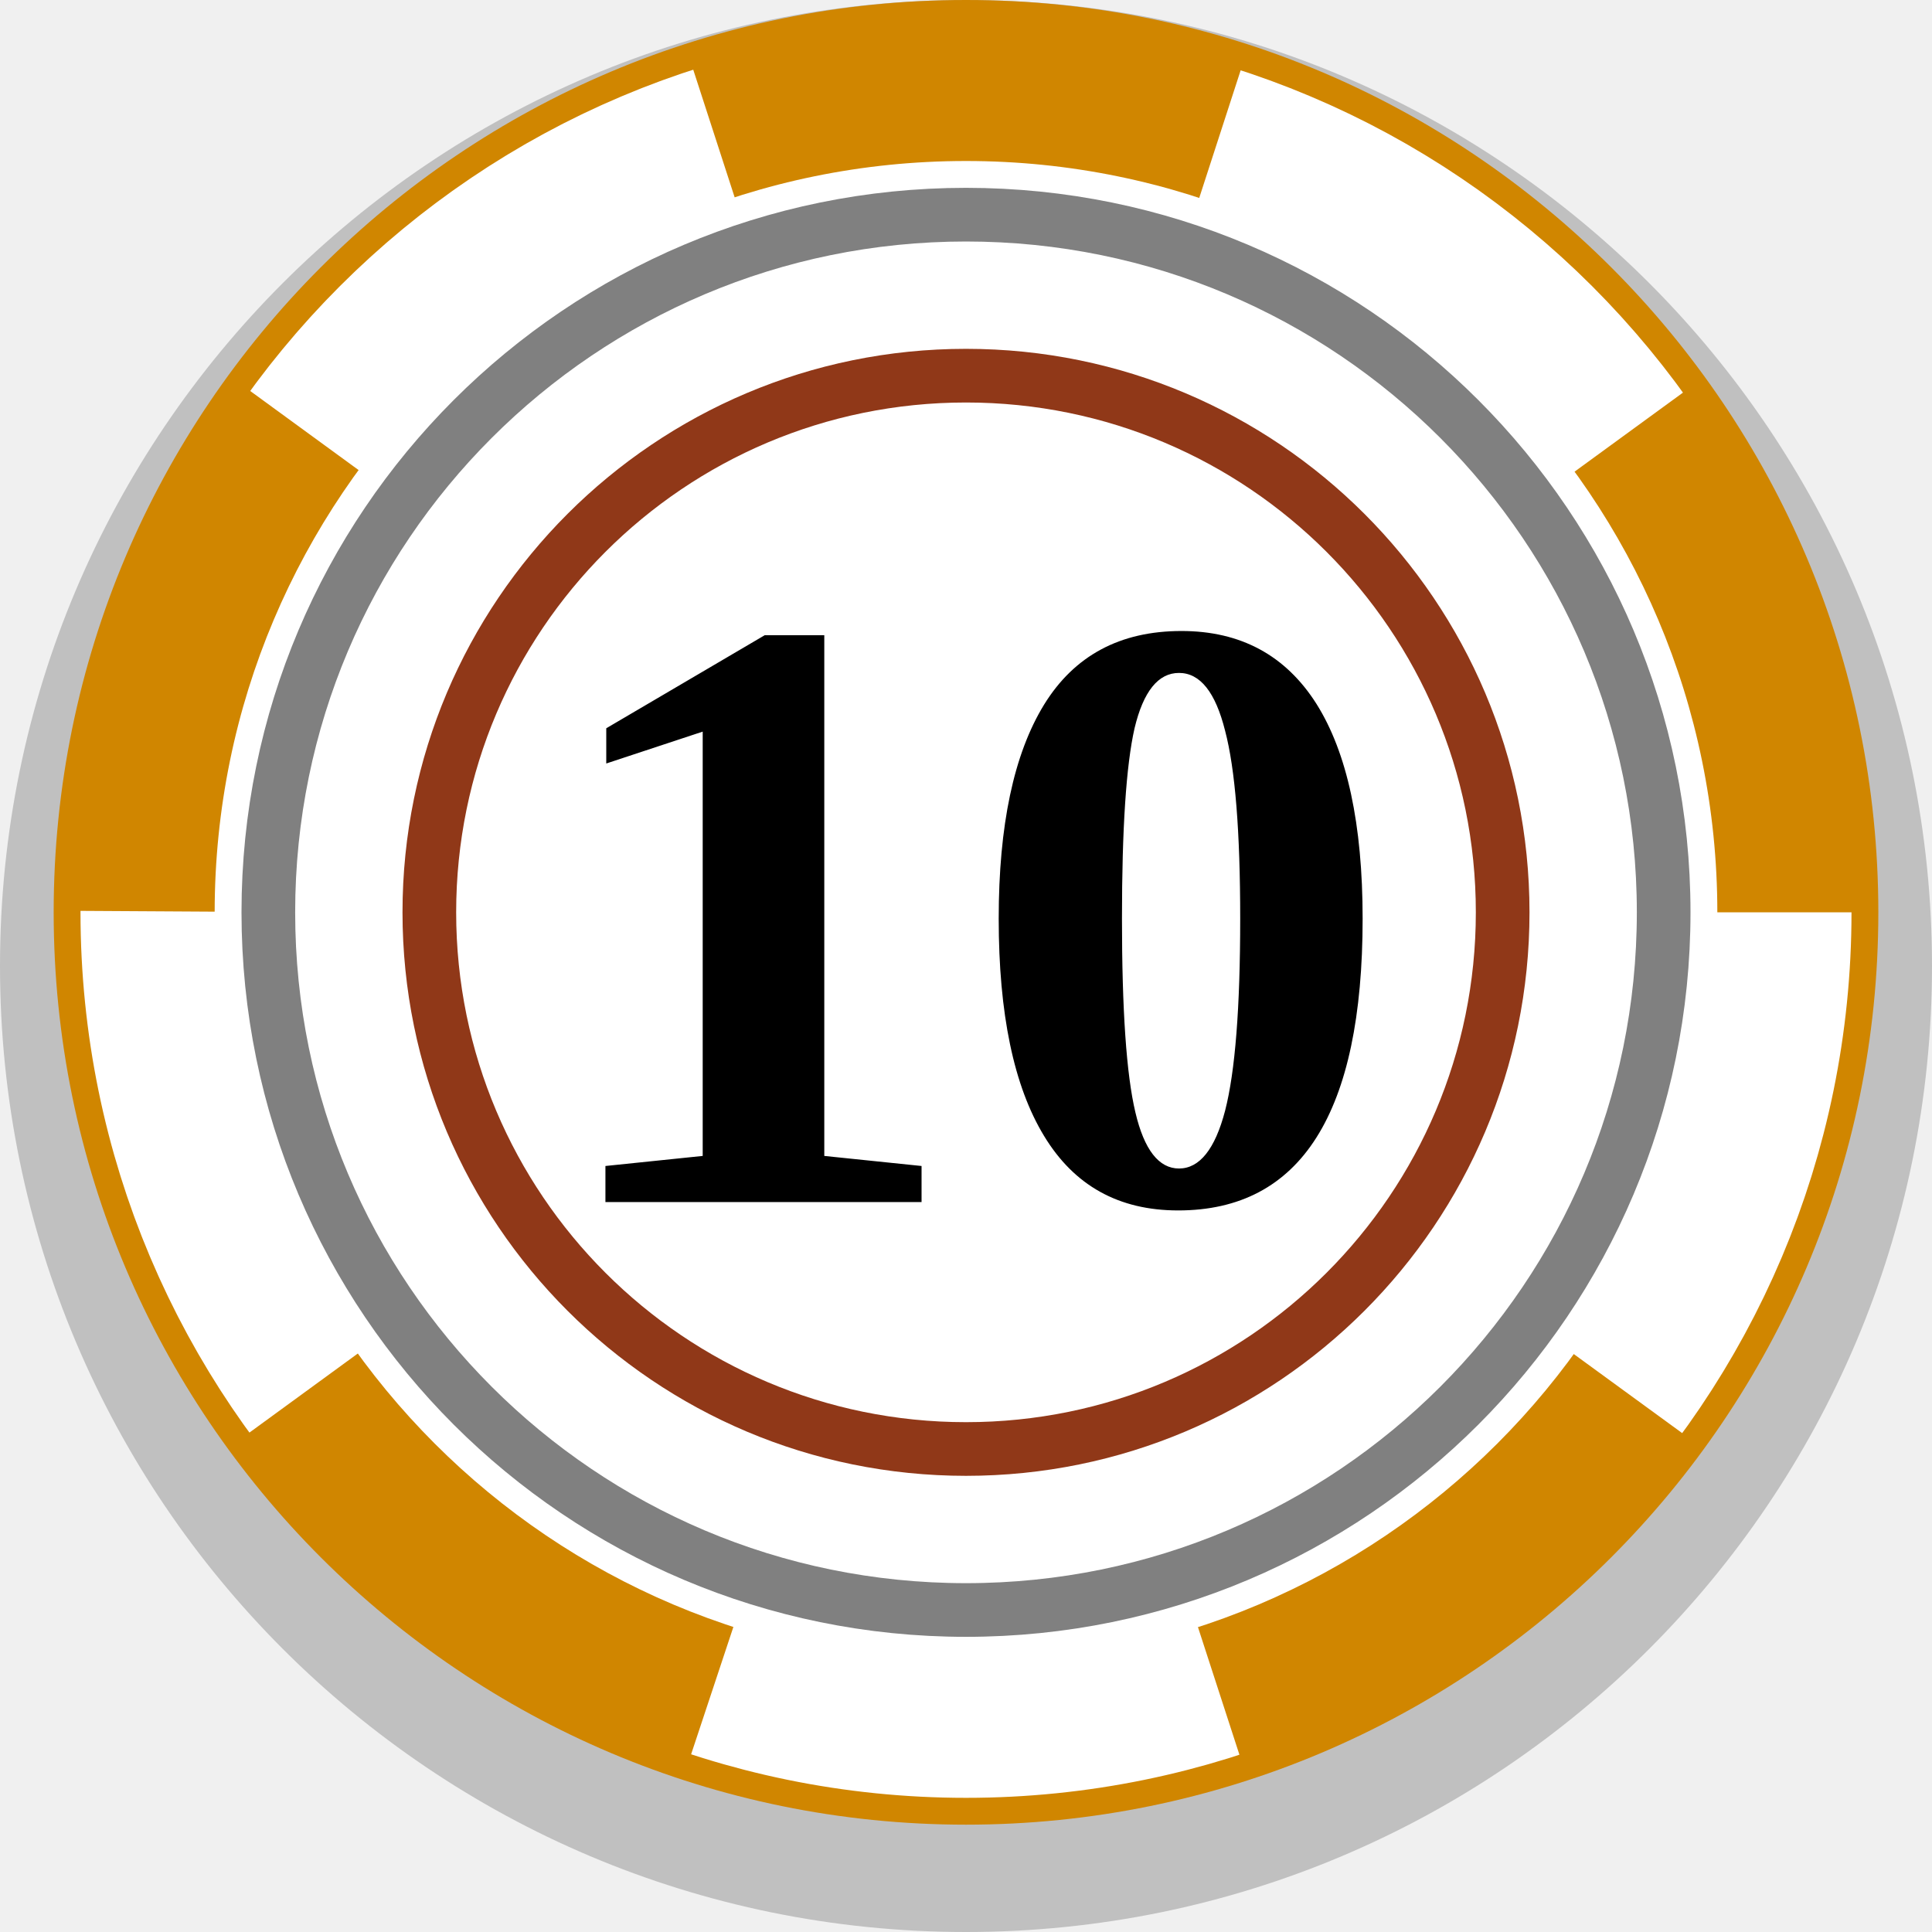
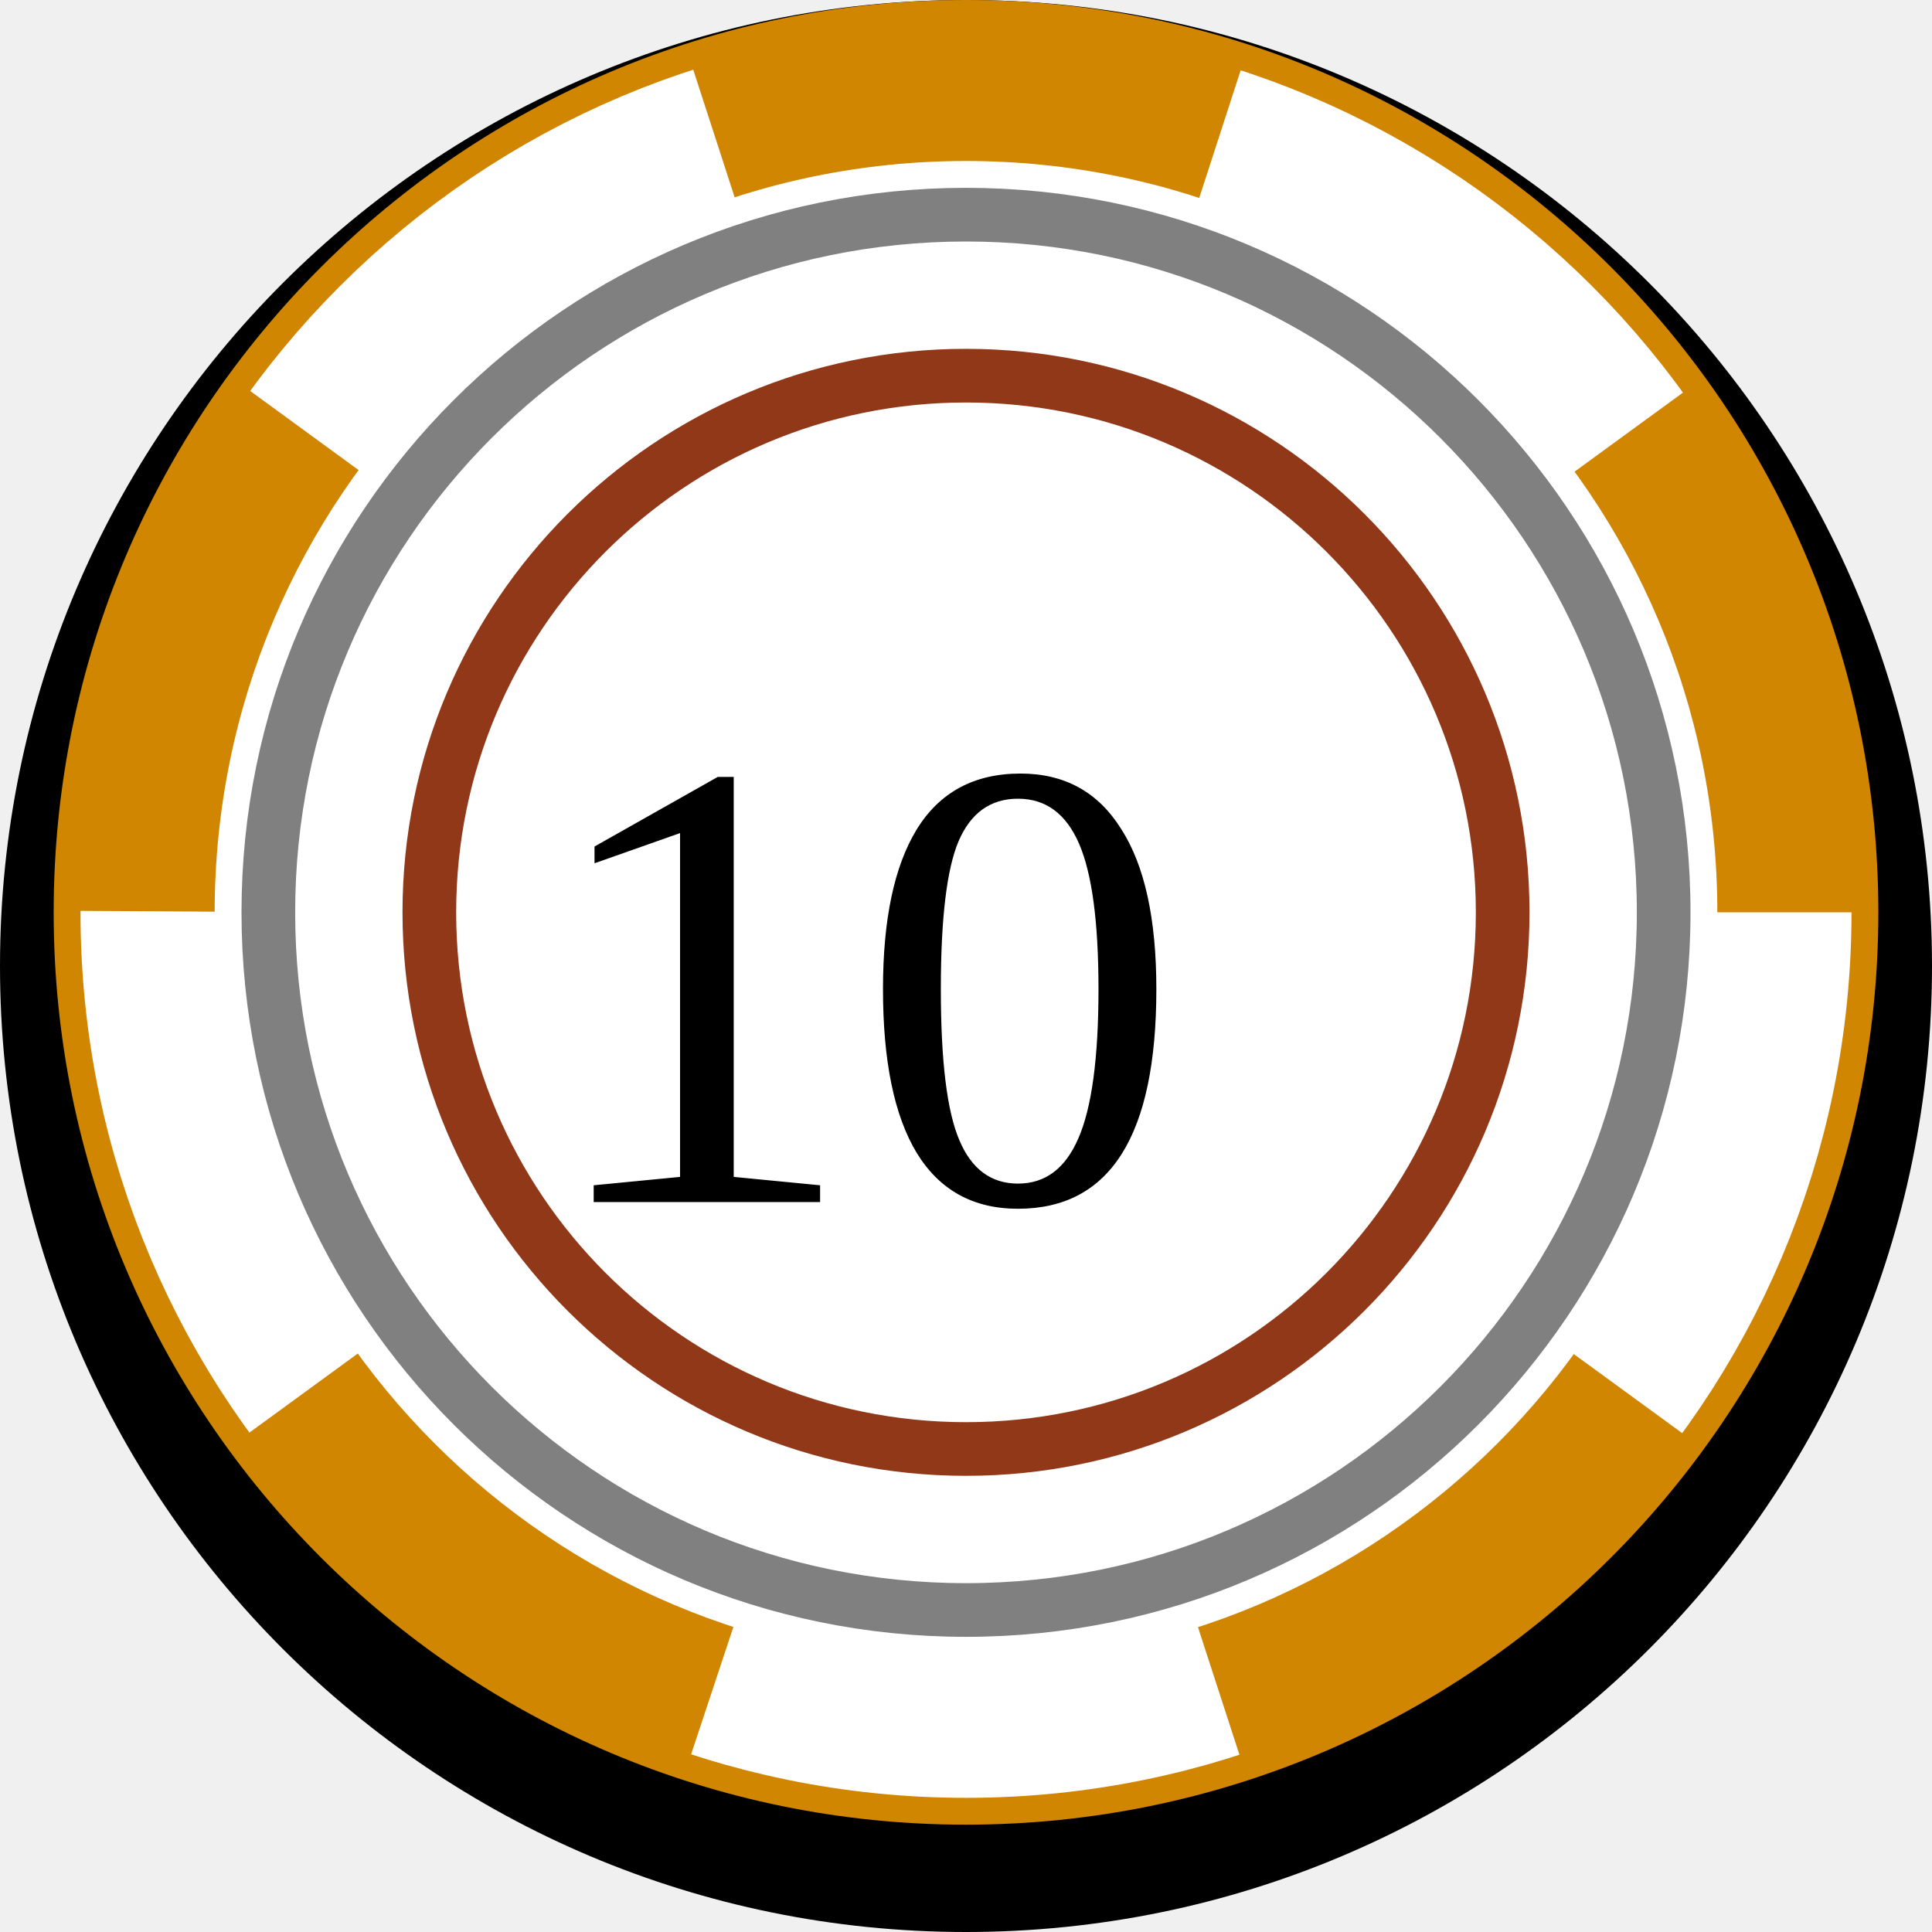
<svg xmlns="http://www.w3.org/2000/svg" viewBox="0 0 36 36">
-   <style>
-     .chip__rating {
-       font: 700 16px "Times New Roman",serif;
-     }
-   </style>
-   <circle class="chip__gurt" r="18" cx="18" cy="18" fill="rgba(0, 0, 0, 0.2)" />
+   <circle class="chip__gurt" r="18" cx="18" cy="18" fill="rgba(0, 0, 0, 1)" />
  <circle class="chip__color" r="17" cx="18" cy="17" fill="#d08600" />
  <circle class="chip__white" r="14" cx="18" cy="17" fill="#ffffff" stroke="#ffffff" stroke-width="5" stroke-dasharray="8.8" />
  <circle class="chip__stroke" r="10" cx="18" cy="17" stroke="#903818" stroke-width="1" fill="none" />
  <circle class="chip__stroke2" r="13" cx="18" cy="17" stroke="gray" stroke-width="1" fill="none" />
  <text x="10" y="22.4" class="chip__rating" fill="#000000">10</text>
</svg>
